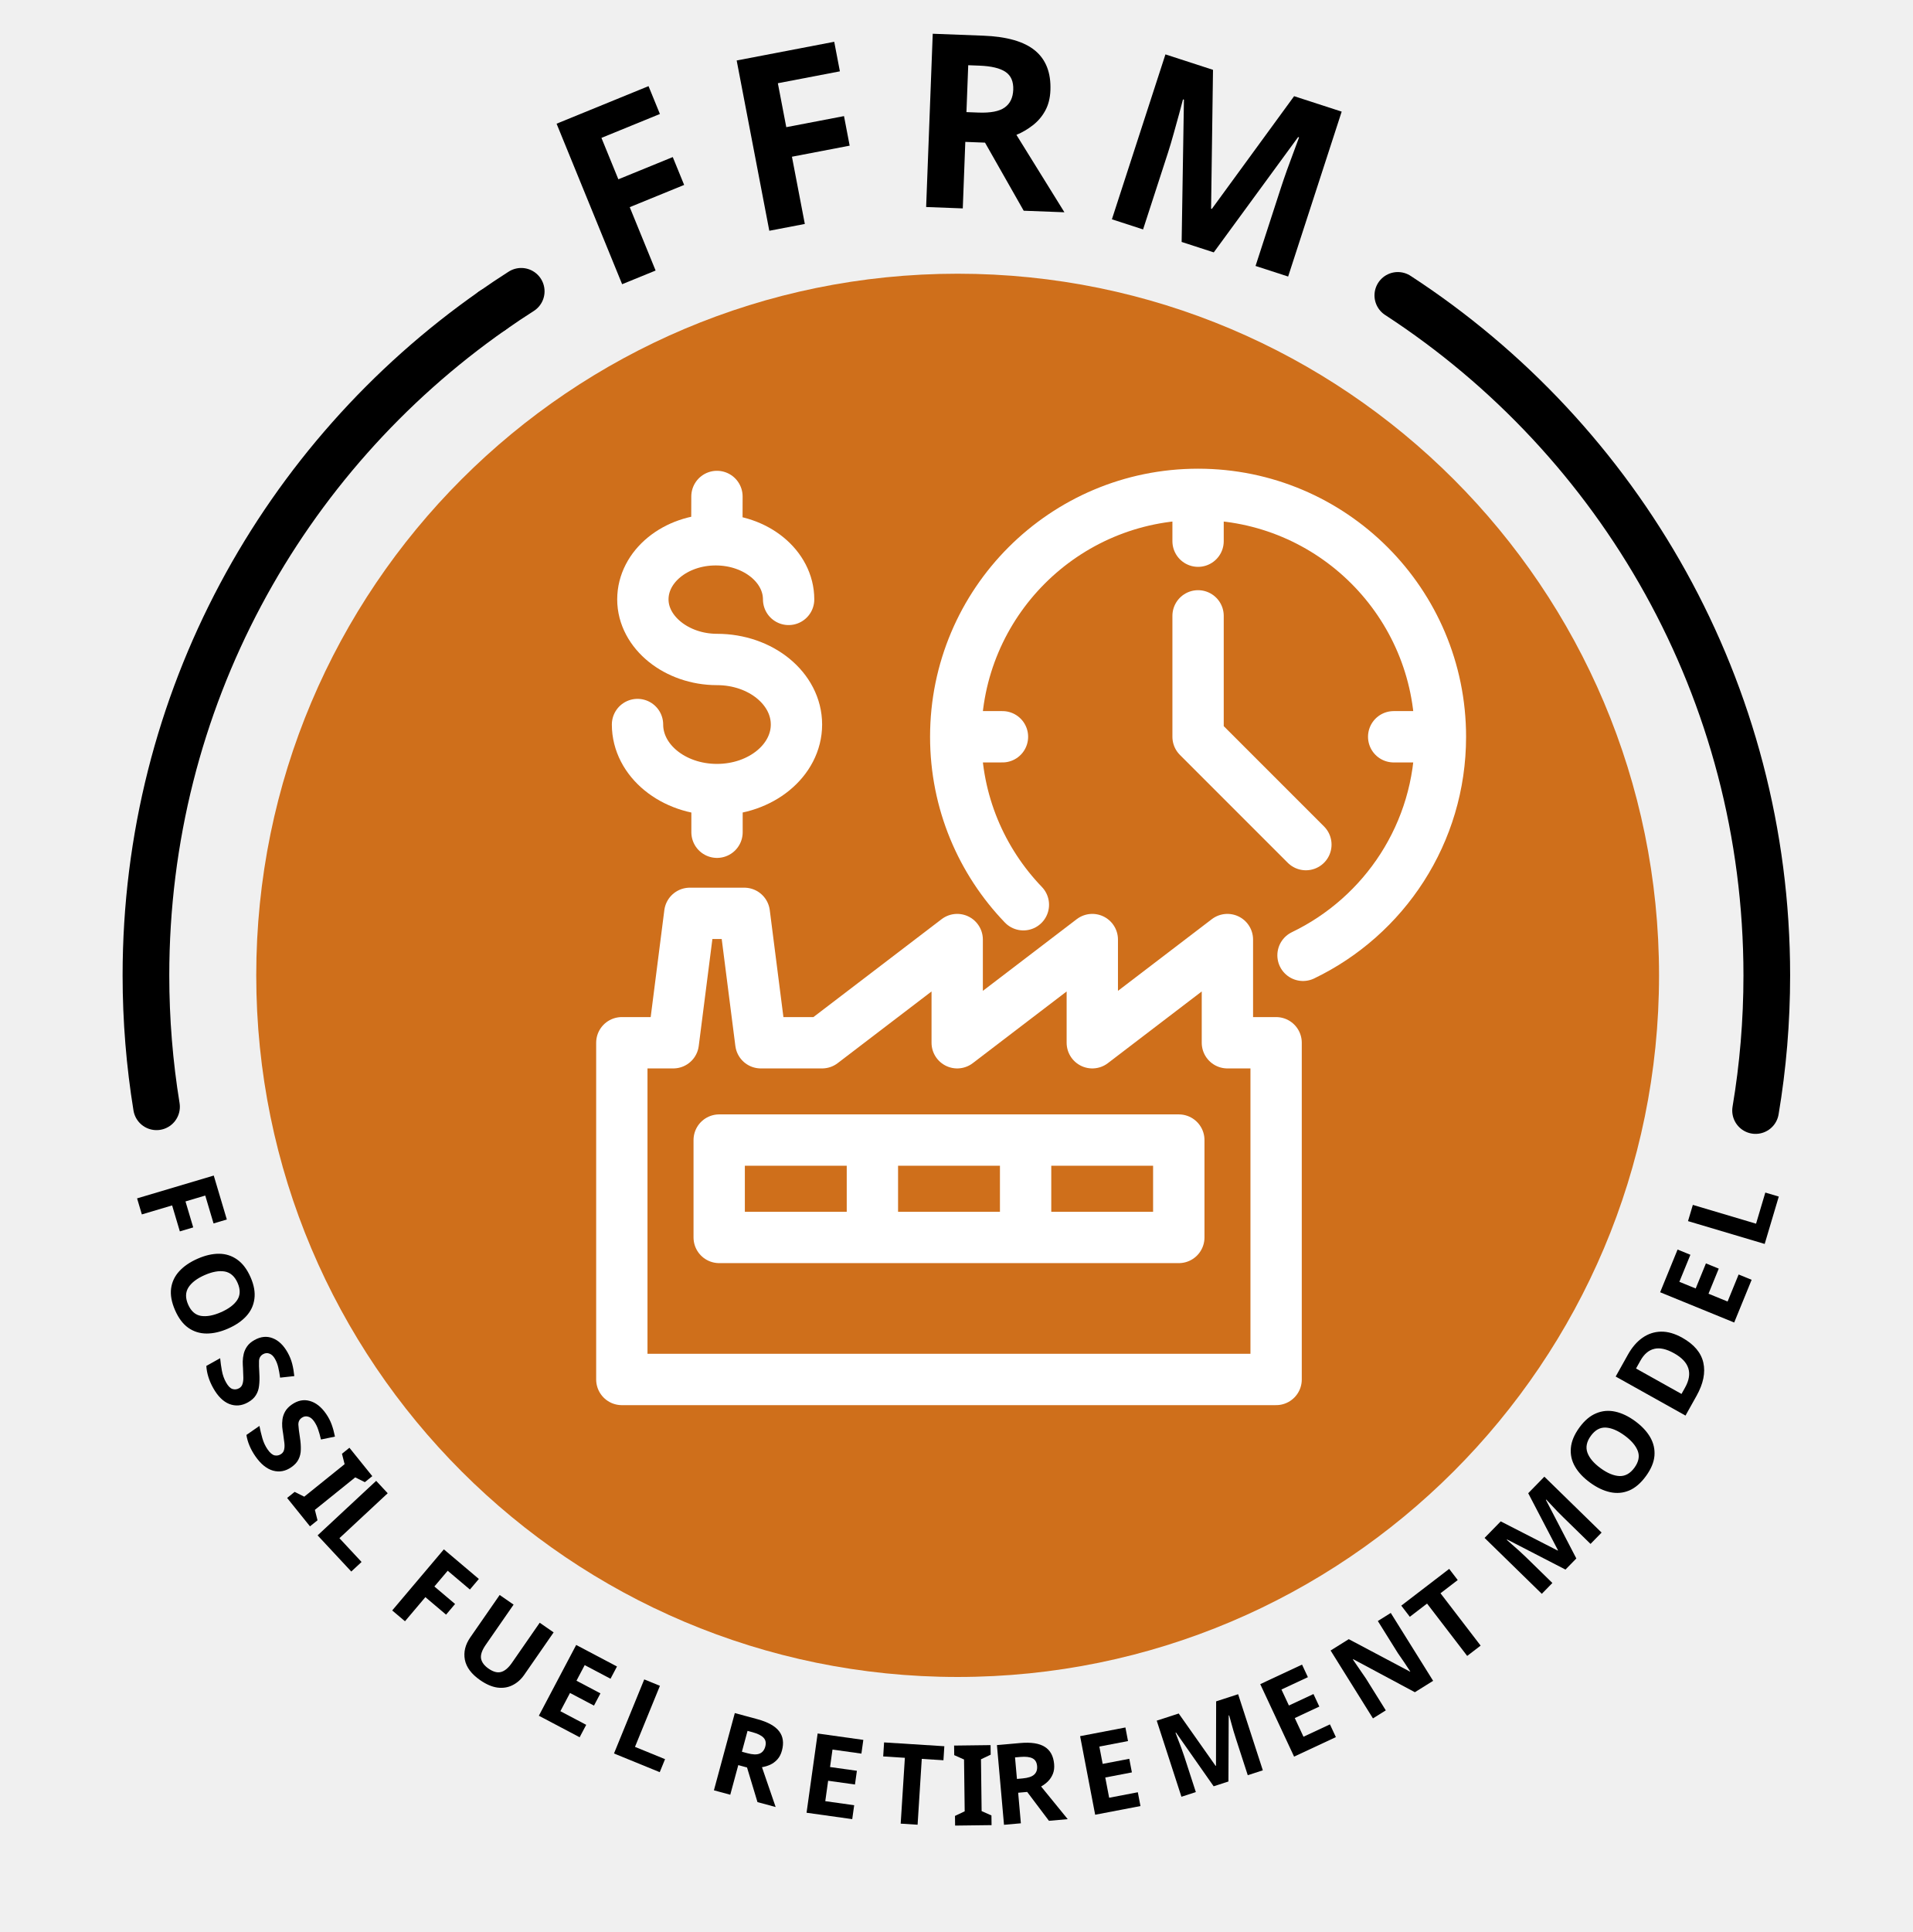
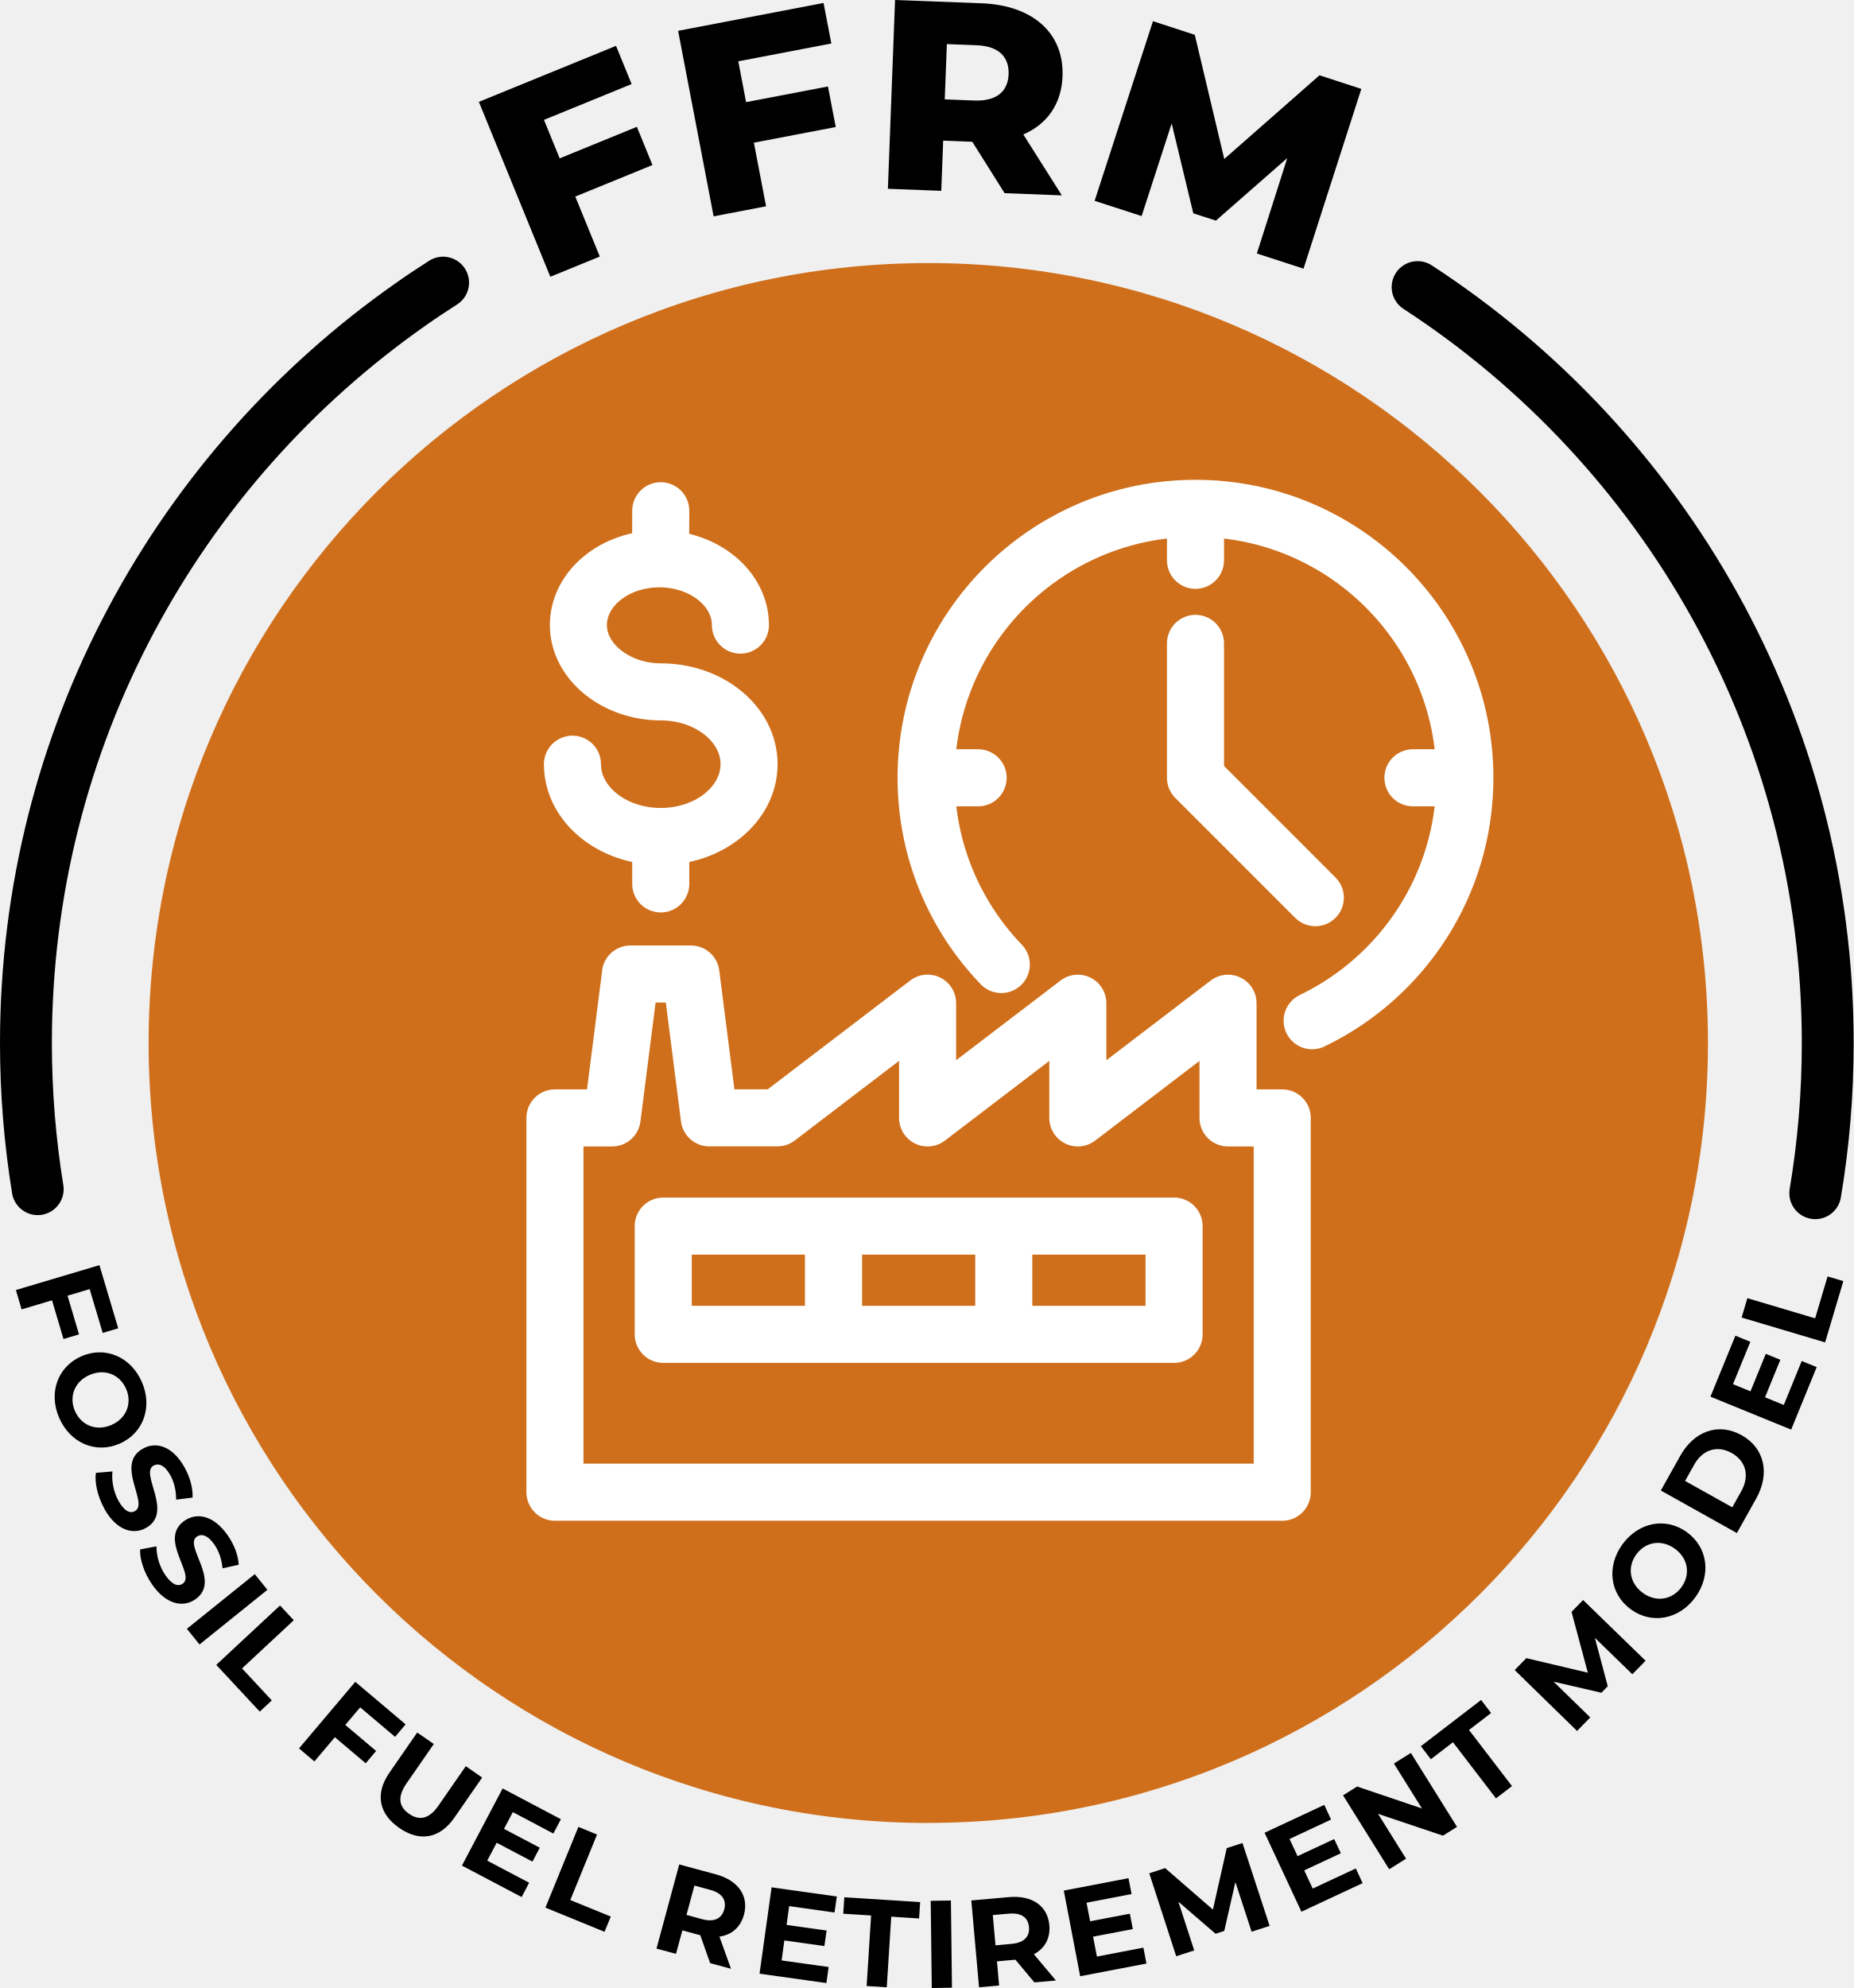
- <svg xmlns="http://www.w3.org/2000/svg" id="Layer_1" viewBox="0 0 300 302.95">
+ <svg xmlns="http://www.w3.org/2000/svg" id="Layer_1" viewBox="0 0 261.55 280.44">
  <defs>
-     <style>.cls-1,.cls-2,.cls-3,.cls-4{fill:none;}.cls-5{font-size:17.57px;}.cls-5,.cls-6,.cls-7,.cls-8,.cls-9,.cls-10,.cls-11,.cls-12,.cls-13,.cls-14,.cls-15,.cls-16,.cls-17,.cls-18,.cls-19,.cls-20,.cls-21,.cls-22,.cls-23{font-family:Montserrat-Bold, Montserrat;}.cls-5,.cls-6,.cls-7,.cls-8,.cls-9,.cls-10,.cls-11,.cls-12,.cls-13,.cls-14,.cls-15,.cls-16,.cls-17,.cls-18,.cls-19,.cls-20,.cls-21,.cls-22,.cls-23,.cls-24,.cls-25,.cls-26,.cls-27{font-weight:700;}.cls-6{font-size:17.57px;}.cls-7{font-size:17.57px;}.cls-8{font-size:17.57px;}.cls-9{font-size:17.57px;}.cls-10{font-size:17.57px;}.cls-11{font-size:17.57px;}.cls-12{font-size:17.57px;}.cls-13{font-size:17.57px;}.cls-14{font-size:17.57px;}.cls-15{font-size:17.57px;}.cls-16{font-size:17.57px;}.cls-17{font-size:17.57px;}.cls-18{font-size:17.57px;}.cls-19{font-size:17.57px;}.cls-20{font-size:17.57px;}.cls-21{font-size:17.57px;}.cls-22{font-size:17.57px;}.cls-23{font-size:17.57px;}.cls-28{fill:#cf6f1b;}.cls-24{font-size:38.07px;}.cls-24,.cls-25,.cls-26,.cls-27{font-family:Montserrat-ExtraBold, Montserrat;}.cls-25{font-size:38.07px;}.cls-26{font-size:38.07px;}.cls-27{font-size:38.07px;}.cls-29{clip-path:url(#clippath-1);}.cls-30{clip-path:url(#clippath-3);}.cls-31{clip-path:url(#clippath-2);}.cls-2,.cls-3{stroke-linecap:round;}.cls-2,.cls-4{stroke:#fff;stroke-linejoin:round;stroke-width:8.05px;}.cls-3{stroke:#000;stroke-width:7.32px;}</style>
-     <clipPath id="clippath-1">
-       <rect class="cls-1" y="2.95" width="300" height="300" />
-     </clipPath>
-     <clipPath id="clippath-2">
-       <rect class="cls-1" y="2.95" width="300" height="300" />
-     </clipPath>
-     <clipPath id="clippath-3">
-       <rect class="cls-1" y="2.95" width="300" height="300" />
-     </clipPath>
+     <style>.cls-1{fill:#cf6f1b;}.cls-2,.cls-3{stroke-linecap:round;}.cls-2,.cls-3,.cls-4{fill:none;}.cls-2,.cls-4{stroke:#fff;stroke-linejoin:round;stroke-width:8.05px;}.cls-3{stroke:#000;stroke-width:7.32px;}</style>
  </defs>
-   <g class="cls-29">
-     <path class="cls-28" d="M150.2,262.96c60.76,0,110.01-49.27,110.01-110.02s-49.25-110.02-110.01-110.02-110.01,49.25-110.01,110.02,49.25,110.02,110.01,110.02" />
-     <text class="cls-27" transform="translate(94.41 45.86) rotate(-22.22)">
-       <tspan x="0" y="0">F</tspan>
-     </text>
-     <text class="cls-25" transform="translate(117.3 36.83) rotate(-10.85)">
-       <tspan x="0" y="0">F</tspan>
-     </text>
-     <text class="cls-24" transform="translate(141.84 32.33) rotate(2.18)">
-       <tspan x="0" y="0">R</tspan>
-     </text>
-     <text class="cls-26" transform="translate(171.14 33.33) rotate(17.99)">
-       <tspan x="0" y="0">M</tspan>
-     </text>
-     <path class="cls-2" d="M112.46,130.5v-6.69M112.43,84.64l.02-6.79M99.99,113.61c0,5.63,5.58,10.2,12.46,10.2s12.47-4.57,12.47-10.2-5.58-10.2-12.47-10.2c-6.31,0-11.62-4.25-11.62-9.42s5.12-9.35,11.43-9.35,11.43,4.19,11.43,9.35" />
-   </g>
-   <path class="cls-4" d="M112.8,194.04h24.03v-15.27h-24.03v15.27ZM136.83,194.04h24.03v-15.27h-24.03v15.27ZM160.86,194.04h24.03v-15.27h-24.03v15.27ZM184.88,194.04h-72.08v-15.27h72.08v15.27ZM108.19,143.22l-2.59,20.29h-8.07v52.8h102.62v-52.8h-7.64v-16.18l-21.19,16.18v-16.18l-21.19,16.18v-16.18l-21.19,16.18h-9.61l-2.59-20.29h-8.54Z" />
-   <g class="cls-31">
-     <path class="cls-2" d="M204.82,132.44l-16.91-16.91v-18.96M218.59,115.53h7.33M149.9,115.53h7.33M187.91,77.53v7.33M160.51,141.87c-6.57-6.83-10.61-16.11-10.61-26.34,0-20.99,17.02-38.01,38.01-38.01s38.01,17.02,38.01,38.01c0,15.1-8.8,28.14-21.55,34.27" />
-   </g>
-   <text class="cls-9" transform="translate(21.05 186.4) rotate(73.43)">
-     <tspan x="0" y="0">F</tspan>
-   </text>
-   <text class="cls-20" transform="translate(24.81 198.97) rotate(66.37)">
-     <tspan x="0" y="0">O</tspan>
-   </text>
-   <text class="cls-22" transform="translate(31.46 213.76) rotate(60.79)">
-     <tspan x="0" y="0">S</tspan>
-   </text>
-   <text class="cls-18" transform="translate(37.71 224.67) rotate(55.27)">
-     <tspan x="0" y="0">S</tspan>
-   </text>
-   <text class="cls-13" transform="translate(44.68 234.45) rotate(51.15)">
-     <tspan x="0" y="0">I</tspan>
-   </text>
-   <text class="cls-5" transform="translate(48.74 239.6) rotate(47.05)">
-     <tspan x="0" y="0">L</tspan>
-   </text>
-   <text class="cls-21" transform="translate(56.2 247.47) rotate(44.32)">
-     <tspan x="0" y="0"> </tspan>
-   </text>
-   <text class="cls-19" transform="translate(60.31 251.51) rotate(40.22)">
-     <tspan x="0" y="0">F</tspan>
-   </text>
-   <text class="cls-18" transform="translate(69.99 259.56) rotate(34.73)">
-     <tspan x="0" y="0">U</tspan>
-   </text>
-   <text class="cls-8" transform="translate(83.12 268.3) rotate(27.82)">
-     <tspan x="0" y="0">E</tspan>
-   </text>
-   <text class="cls-11" transform="translate(94.84 274.36) rotate(22.22)">
-     <tspan x="0" y="0">L</tspan>
-   </text>
-   <text class="cls-15" transform="translate(104.95 278.37) rotate(19.4)">
-     <tspan x="0" y="0"> </tspan>
-   </text>
-   <text class="cls-23" transform="translate(110.45 280.32) rotate(15.14)">
-     <tspan x="0" y="0">R</tspan>
-   </text>
-   <text class="cls-12" transform="translate(124.94 284.03) rotate(7.97)">
-     <tspan x="0" y="0">E</tspan>
-   </text>
-   <text class="cls-18" transform="translate(137.51 285.72) rotate(3.63)">
-     <tspan x="0" y="0">T</tspan>
-   </text>
-   <text class="cls-7" transform="translate(149.24 286.27) rotate(-.72)">
-     <tspan x="0" y="0">I</tspan>
-   </text>
-   <text class="cls-17" transform="translate(155.9 286.28) rotate(-5.07)">
-     <tspan x="0" y="0">R</tspan>
-   </text>
-   <text class="cls-14" transform="translate(170.22 284.86) rotate(-10.85)">
-     <tspan x="0" y="0">E</tspan>
-   </text>
-   <text class="cls-10" transform="translate(183.8 282.23) rotate(-17.99)">
-     <tspan x="0" y="0">M</tspan>
-   </text>
-   <text class="cls-14" transform="translate(201.54 276.12) rotate(-25.03)">
-     <tspan x="0" y="0">E</tspan>
-   </text>
-   <text class="cls-17" transform="translate(214 270.29) rotate(-31.97)">
-     <tspan x="0" y="0">N</tspan>
-   </text>
-   <text class="cls-9" transform="translate(227.13 261.95) rotate(-37.48)">
-     <tspan x="0" y="0">T</tspan>
-   </text>
-   <text class="cls-16" transform="translate(236.3 254.77) rotate(-41.58)">
-     <tspan x="0" y="0"> </tspan>
-   </text>
-   <text class="cls-21" transform="translate(240.72 251.05) rotate(-45.68)">
-     <tspan x="0" y="0">M</tspan>
-   </text>
-   <text class="cls-6" transform="translate(253.89 237.02) rotate(-53.9)">
-     <tspan x="0" y="0">O</tspan>
-   </text>
-   <text class="cls-22" transform="translate(263.59 223.35) rotate(-60.79)">
-     <tspan x="0" y="0">D</tspan>
-   </text>
-   <text class="cls-11" transform="translate(271.4 208.84) rotate(-67.78)">
-     <tspan x="0" y="0">E</tspan>
-   </text>
-   <text class="cls-9" transform="translate(276.33 196.57) rotate(-73.43)">
-     <tspan x="0" y="0">L</tspan>
-   </text>
-   <g class="cls-30">
-     <path class="cls-3" d="M81.75,45.68c-1.53.98-3.04,1.98-4.53,3.03" />
-     <path class="cls-3" d="M77.22,48.71c-32.85,22.98-54.33,61.09-54.33,104.23,0,7.02.57,13.91,1.66,20.61" />
-     <path class="cls-3" d="M275.35,174.14c1.16-6.89,1.76-13.97,1.76-21.19,0-44.67-23.03-83.95-57.87-106.63" />
-   </g>
+   <path class="cls-1" d="M130.98,257.15c60.76,0,110.01-49.27,110.01-110.02s-49.25-110.02-110.01-110.02S20.97,86.37,20.97,147.14s49.25,110.02,110.01,110.02h0Z" />
+   <path class="cls-2" d="M80.77,107.8c0,5.64,5.58,10.2,12.46,10.2s12.46-4.57,12.46-10.2-5.58-10.2-12.46-10.2c-6.31,0-11.62-4.25-11.62-9.42s5.12-9.35,11.43-9.35,11.43,4.19,11.43,9.35M93.21,78.83l.02-6.78M93.23,124.69v-6.69" />
+   <path class="cls-4" d="M88.96,137.41l-2.59,20.29h-8.07v52.8h102.62v-52.8h-7.65v-16.18l-21.19,16.18v-16.18l-21.2,16.18v-6.9s0-9.29,0-9.29l-21.19,16.18h-9.61l-2.59-20.29h-8.54ZM165.66,188.23h-72.08v-15.27h72.08v15.27h0ZM141.63,188.23h24.03v-15.27h-24.03v15.27h0ZM117.6,188.23h24.03v-15.27h-24.03v15.27h0ZM93.58,188.23h24.03v-15.27h-24.03v15.27h0Z" />
+   <path class="cls-2" d="M141.28,136.06c-6.57-6.83-10.61-16.11-10.61-26.34,0-20.99,17.02-38.01,38.01-38.01s38.01,17.02,38.01,38.01c0,15.1-8.8,28.14-21.55,34.27M168.68,71.71v7.33M130.68,109.72h7.33M199.36,109.72h7.33M185.59,126.63l-16.91-16.91v-18.96" />
+   <path class="cls-3" d="M62.52,39.87c-1.53.98-3.05,1.98-4.53,3.03M57.99,42.9C25.14,65.89,3.66,104,3.66,147.14c0,7.02.57,13.91,1.66,20.61M256.13,168.32c1.16-6.89,1.76-13.97,1.76-21.19,0-44.67-23.03-83.95-57.87-106.63" />
+   <path d="M14.49,188.03l2.19-.65-2.65-8.91-11.79,3.51.81,2.73,4.29-1.28,1.62,5.46,2.19-.65-1.62-5.46,3.12-.93,1.84,6.18h0ZM8.36,200.03c1.55,3.54,5.16,5.09,8.52,3.62,3.36-1.47,4.68-5.17,3.13-8.71-1.56-3.56-5.18-5.08-8.52-3.62-3.35,1.47-4.69,5.16-3.13,8.71h0ZM10.58,199.06c-.88-2.01-.08-4.17,2.06-5.1,2.14-.94,4.27-.06,5.15,1.95s.08,4.17-2.06,5.1c-2.14.94-4.27.06-5.15-1.95h0ZM14.73,212.85c1.71,3.07,4.08,3.7,5.87,2.69,3.94-2.2-.92-7.68,1.06-8.79.68-.38,1.55-.12,2.37,1.35.53.95.83,2.13.82,3.45l2.32-.29c.07-1.35-.38-2.91-1.13-4.26-1.71-3.05-4.05-3.67-5.87-2.65-3.99,2.23.88,7.7-1.13,8.82-.66.37-1.48.04-2.31-1.43-.72-1.29-1.01-2.89-.86-4.17l-2.34.2c-.2,1.36.25,3.36,1.2,5.06h0ZM21.45,223.5c2,2.89,4.41,3.29,6.1,2.12,3.71-2.57-1.65-7.56.21-8.85.64-.44,1.53-.27,2.49,1.12.62.89,1.03,2.04,1.15,3.35l2.28-.51c-.06-1.35-.66-2.86-1.54-4.13-1.99-2.87-4.38-3.27-6.1-2.08-3.75,2.6,1.62,7.58-.27,8.89-.62.43-1.47.19-2.43-1.2-.84-1.21-1.29-2.78-1.26-4.07l-2.31.43c-.07,1.38.57,3.32,1.68,4.92h0ZM26.37,229.77l1.78,2.21,9.58-7.71-1.78-2.21-9.58,7.71h0ZM30.51,234.85l6.14,6.6,1.7-1.58-4.2-4.51,7.3-6.8-1.94-2.08-9,8.38h0ZM55.76,244.99l1.47-1.74-7.1-6-7.94,9.39,2.17,1.84,2.89-3.42,4.35,3.68,1.47-1.74-4.35-3.67,2.1-2.48,4.92,4.16h0ZM56.33,257.86c2.87,1.99,5.72,1.53,7.78-1.45l3.92-5.66-2.31-1.6-3.86,5.57c-1.33,1.92-2.71,2.14-4.14,1.15-1.42-.98-1.7-2.36-.37-4.28l3.86-5.57-2.34-1.62-3.92,5.66c-2.06,2.97-1.5,5.8,1.37,7.79h0ZM68.75,262.47l1.33-2.52,5.05,2.66,1.03-1.96-5.05-2.66,1.25-2.36,5.72,3.02,1.06-2.02-8.22-4.34-5.74,10.88,8.42,4.44,1.06-2.02-5.92-3.12h0ZM76.96,269.1l8.34,3.41.88-2.15-5.71-2.33,3.77-9.24-2.63-1.08-4.65,11.39h0ZM103.14,277.73l-1.63-4.54c1.72-.24,2.98-1.31,3.46-3.09.72-2.66-.82-4.85-3.99-5.7l-5.14-1.39-3.21,11.87,2.75.74.9-3.31,2.39.65.14.04,1.39,3.93,2.95.8h0ZM102.19,269.35c-.35,1.29-1.41,1.84-3.09,1.39l-2.24-.61,1.12-4.14,2.24.61c1.68.45,2.32,1.45,1.97,2.75h0ZM110.28,276.55l.39-2.82,5.65.79.31-2.19-5.65-.79.37-2.65,6.4.9.32-2.26-9.2-1.29-1.7,12.18,9.43,1.32.32-2.26-6.63-.93h0ZM122.28,280.16l2.84.18.63-9.96,3.93.25.15-2.31-10.7-.68-.15,2.32,3.93.25-.63,9.96h0ZM131.47,280.44l2.85-.04-.15-12.3-2.85.04.15,12.3h0ZM148.98,279.37l-3.1-3.69c1.53-.82,2.34-2.25,2.18-4.09-.24-2.75-2.44-4.26-5.71-3.97l-5.3.47,1.09,12.25,2.83-.25-.3-3.41,2.47-.22h.14s2.67,3.19,2.67,3.19l3.04-.27h0ZM145.19,271.84c.12,1.33-.68,2.21-2.42,2.37l-2.31.21-.38-4.27,2.31-.2c1.73-.15,2.68.56,2.8,1.9h0ZM154.77,276l-.54-2.8,5.61-1.07-.42-2.17-5.61,1.07-.5-2.62,6.35-1.22-.43-2.24-9.13,1.75,2.31,12.08,9.35-1.79-.43-2.24-6.57,1.26h0ZM179.14,271.68l-3.83-11.69-2.22.72-1.95,8.67-6.74-5.85-2.24.73,3.8,11.7,2.54-.82-2.23-6.87,5.25,4.52,1.22-.4,1.57-6.9,2.29,7.01,2.54-.82h0ZM185.23,266.43l-1.21-2.58,5.17-2.42-.94-2-5.17,2.41-1.13-2.42,5.86-2.74-.96-2.07-8.42,3.93,5.2,11.14,8.63-4.03-.96-2.07-6.07,2.83h0ZM196.68,248.78l3.95,6.33-9.14-3.09-1.99,1.24,6.51,10.43,2.38-1.49-3.95-6.33,9.16,3.08,1.98-1.24-6.51-10.43-2.38,1.49h0ZM211.08,253.69l2.26-1.73-6.07-7.92,3.12-2.39-1.41-1.84-8.5,6.52,1.41,1.84,3.12-2.4,6.07,7.92h0ZM232.19,234.28l-8.82-8.57-1.63,1.67,2.3,8.58-8.68-2.05-1.64,1.68,8.8,8.59,1.86-1.91-5.17-5.04,6.75,1.56.89-.92-1.82-6.83,5.29,5.14,1.87-1.91h0ZM239.2,225.33c2.28-3.12,1.79-7.02-1.17-9.18-2.97-2.17-6.82-1.43-9.1,1.69-2.29,3.14-1.78,7.03,1.17,9.18,2.95,2.15,6.81,1.45,9.1-1.69h0ZM237.24,223.91c-1.3,1.77-3.56,2.17-5.45.79-1.89-1.38-2.21-3.65-.91-5.43,1.3-1.78,3.56-2.17,5.45-.79,1.89,1.38,2.21,3.65.91,5.43h0ZM245.07,216.26l2.73-4.88c1.96-3.51,1.19-7.1-2.06-8.92-3.25-1.82-6.71-.59-8.67,2.92l-2.73,4.88,10.73,6h0ZM244.42,212.63l-6.66-3.72,1.27-2.27c1.19-2.13,3.25-2.82,5.3-1.67,2.06,1.15,2.55,3.26,1.36,5.39l-1.27,2.27h0ZM251.68,198.19l-2.64-1.08,2.16-5.29-2.05-.84-2.16,5.29-2.47-1.01,2.45-5.98-2.11-.86-3.52,8.6,11.39,4.65,3.6-8.82-2.11-.86-2.53,6.2h0ZM257.52,189.36l2.57-8.64-2.22-.66-1.76,5.91-9.56-2.84-.81,2.73,11.79,3.51h0Z" />
+   <path d="M89.12,11.86l-2.2-5.39-19.35,7.9,10.08,24.67,6.98-2.85-3.46-8.46,10.89-4.45-2.2-5.39-10.89,4.45-2.22-5.43,12.37-5.05h0ZM117.3,6.14l-1.1-5.72-20.52,3.93,5.01,26.17,7.4-1.42-1.72-8.97,11.55-2.21-1.1-5.72-11.55,2.21-1.1-5.76,13.12-2.51h0ZM141.75,27.25l8.07.31-5.43-8.59c3.37-1.47,5.38-4.29,5.53-8.21.23-6.09-4.19-10.03-11.46-10.3l-12.17-.46-1.01,26.63,7.53.29.27-7.08,4.11.16,4.56,7.26h0ZM142.31,10.48c-.09,2.43-1.71,3.82-4.83,3.7l-4.18-.16.3-7.8,4.18.16c3.12.12,4.62,1.62,4.53,4.1h0ZM183.92,37.91l8.16-25.37-5.9-1.92-13.44,11.81-4.16-17.52-5.9-1.92-8.23,25.34,6.63,2.15,4.24-13.07,3.05,12.68,3.19,1.03,10.07-8.82-4.29,13.46,6.59,2.14h0Z" />
</svg>
